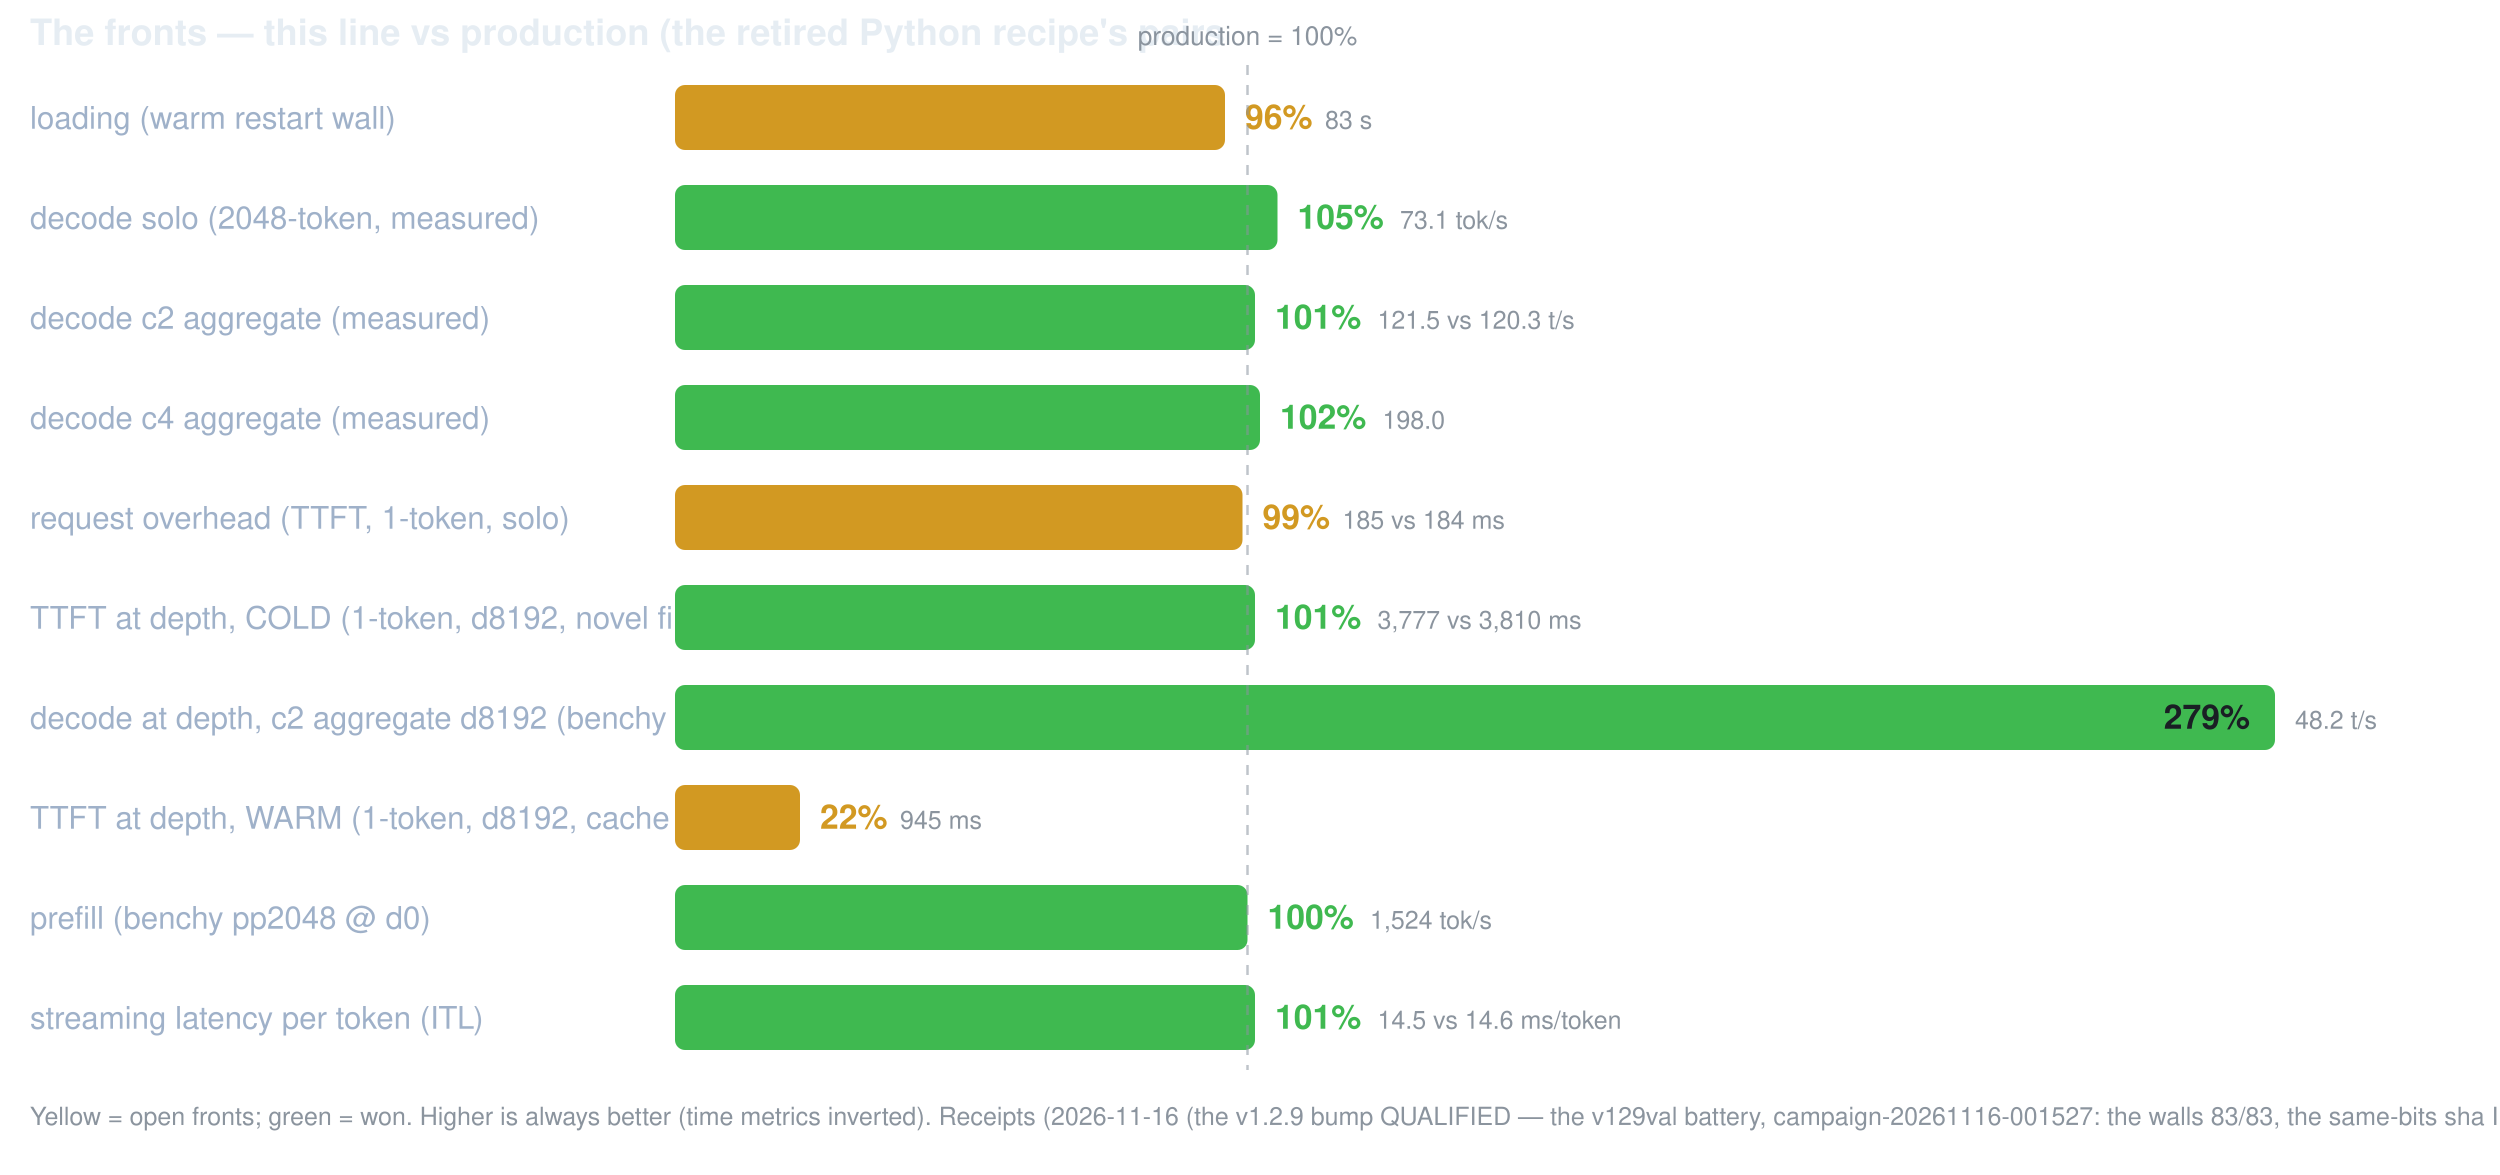
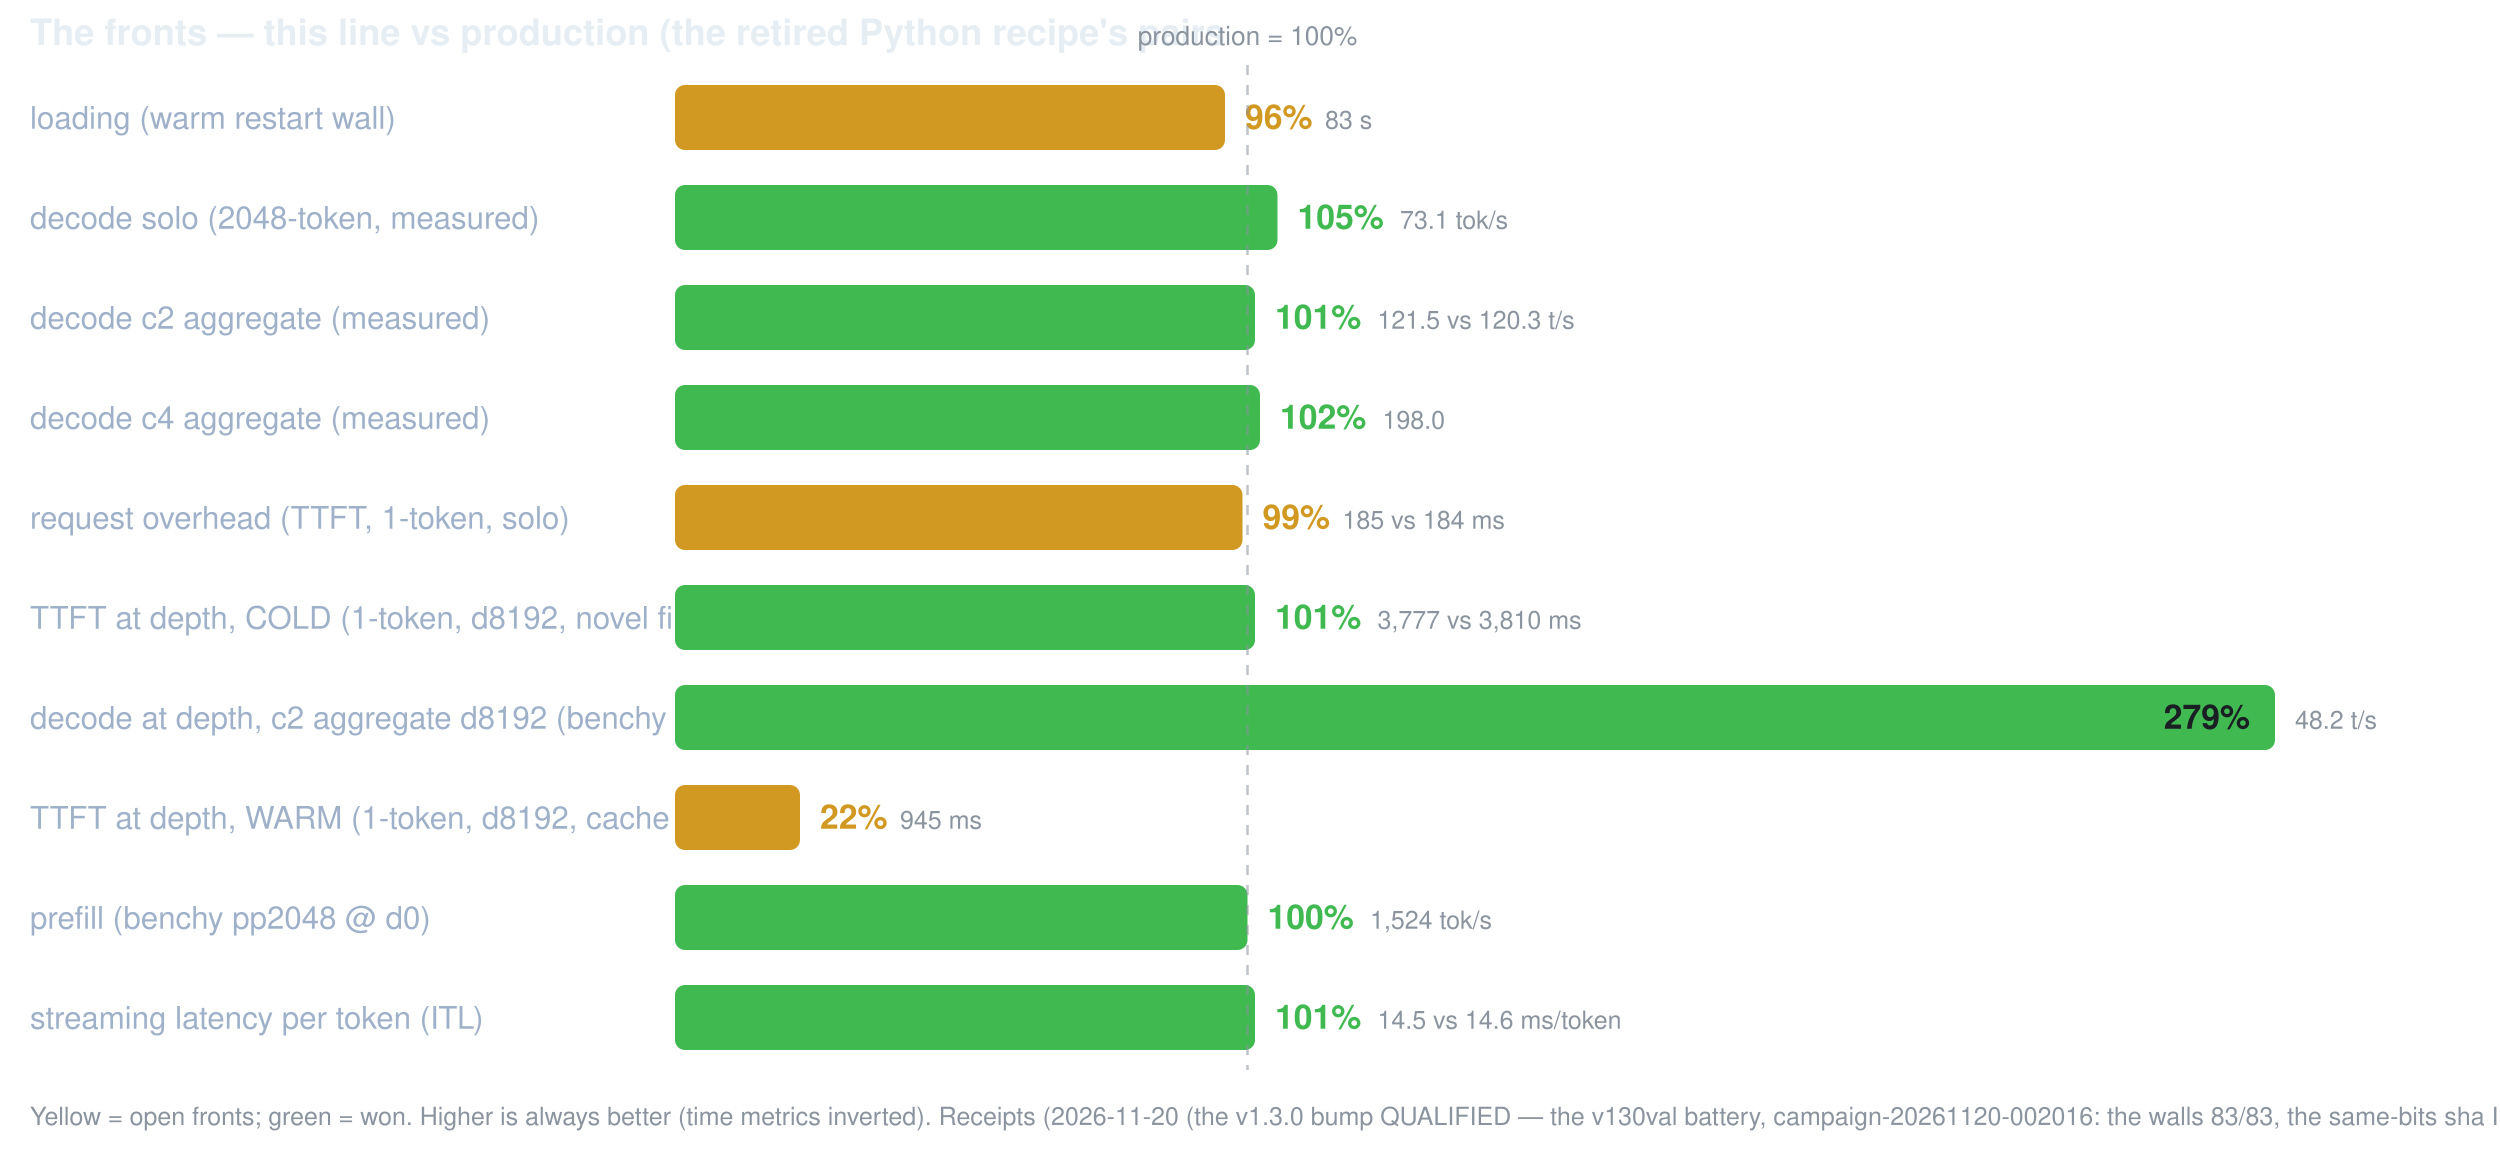
<svg xmlns="http://www.w3.org/2000/svg" viewBox="0 0 1000 470" width="1000" height="470" font-family="ui-sans-serif, -apple-system, 'Segoe UI', Helvetica, Arial, sans-serif">
  <text x="12" y="18" font-size="14.5" font-weight="700" fill="#e6edf3">The fronts — this line vs production (the retired Python recipe's pairs</text>
  <text x="499" y="18" font-size="10.5" fill="#8b949e" text-anchor="middle">production = 100%</text>
  <g>
    <text x="12" y="51.5" font-size="12.5" fill="#9fb1c9">loading (warm restart wall)</text>
    <rect x="270" y="34" width="220" height="26" rx="4" fill="#d29922" />
    <text x="498" y="51.5" font-size="13.5" font-weight="700" fill="#d29922">96%</text>
    <text x="530" y="51.5" font-size="10" fill="#8b949e">83 s</text>
    <text x="12" y="91.5" font-size="12.5" fill="#9fb1c9">decode solo (2048-token, measured)</text>
    <rect x="270" y="74" width="241" height="26" rx="4" fill="#3fb950" />
    <text x="519" y="91.5" font-size="13.5" font-weight="700" fill="#3fb950">105%</text>
    <text x="560" y="91.5" font-size="10" fill="#8b949e">73.1 tok/s</text>
    <text x="12" y="131.5" font-size="12.5" fill="#9fb1c9">decode c2 aggregate (measured)</text>
    <rect x="270" y="114" width="232" height="26" rx="4" fill="#3fb950" />
    <text x="510" y="131.5" font-size="13.5" font-weight="700" fill="#3fb950">101%</text>
    <text x="551" y="131.5" font-size="10" fill="#8b949e">121.5 vs 120.3 t/s</text>
    <text x="12" y="171.5" font-size="12.5" fill="#9fb1c9">decode c4 aggregate (measured)</text>
    <rect x="270" y="154" width="234" height="26" rx="4" fill="#3fb950" />
    <text x="512" y="171.5" font-size="13.5" font-weight="700" fill="#3fb950">102%</text>
    <text x="553" y="171.5" font-size="10" fill="#8b949e">198.0</text>
    <text x="12" y="211.5" font-size="12.5" fill="#9fb1c9">request overhead (TTFT, 1-token, solo)</text>
    <rect x="270" y="194" width="227" height="26" rx="4" fill="#d29922" />
    <text x="505" y="211.5" font-size="13.5" font-weight="700" fill="#d29922">99%</text>
    <text x="537" y="211.5" font-size="10" fill="#8b949e">185 vs 184 ms</text>
    <text x="12" y="251.5" font-size="12.5" fill="#9fb1c9">TTFT at depth, COLD (1-token, d8192, novel fill)</text>
    <rect x="270" y="234" width="232" height="26" rx="4" fill="#3fb950" />
    <text x="510" y="251.5" font-size="13.5" font-weight="700" fill="#3fb950">101%</text>
    <text x="551" y="251.5" font-size="10" fill="#8b949e">3,777 vs 3,810 ms</text>
    <text x="12" y="291.5" font-size="12.5" fill="#9fb1c9">decode at depth, c2 aggregate d8192 (benchy tg128)</text>
    <rect x="270" y="274" width="640" height="26" rx="4" fill="#3fb950" />
    <text x="900" y="291.5" font-size="13.5" font-weight="700" fill="#1a1f24" text-anchor="end">279%</text>
    <text x="918" y="291.5" font-size="10" fill="#8b949e">48.2 t/s</text>
    <text x="12" y="331.5" font-size="12.5" fill="#9fb1c9">TTFT at depth, WARM (1-token, d8192, cache hit)</text>
    <rect x="270" y="314" width="50" height="26" rx="4" fill="#d29922" />
    <text x="328" y="331.5" font-size="13.5" font-weight="700" fill="#d29922">22%</text>
    <text x="360" y="331.5" font-size="10" fill="#8b949e">945 ms</text>
    <text x="12" y="371.5" font-size="12.5" fill="#9fb1c9">prefill (benchy pp2048 @ d0)</text>
    <rect x="270" y="354" width="229" height="26" rx="4" fill="#3fb950" />
    <text x="507" y="371.5" font-size="13.5" font-weight="700" fill="#3fb950">100%</text>
    <text x="548" y="371.5" font-size="10" fill="#8b949e">1,524 tok/s</text>
    <text x="12" y="411.5" font-size="12.5" fill="#9fb1c9">streaming latency per token (ITL)</text>
    <rect x="270" y="394" width="232" height="26" rx="4" fill="#3fb950" />
    <text x="510" y="411.5" font-size="13.5" font-weight="700" fill="#3fb950">101%</text>
    <text x="551" y="411.5" font-size="10" fill="#8b949e">14.5 vs 14.6 ms/token</text>
  </g>
  <line x1="499" y1="26" x2="499" y2="428" stroke="#8b949e" stroke-opacity="0.55" stroke-dasharray="4 4" />
-   <text x="12" y="450" font-size="10" fill="#8b949e">Yellow = open fronts; green = won. Higher is always better (time metrics inverted). Receipts (2026-11-16 (the v1.2.9 bump QUALIFIED — the v129val battery, campaign-20261116-001527: the walls 83/83, the same-bits sha IDENTICAL, hardmode 95; the window-drift watch note stands: the c4 instrument (2026-11-11) — the c4 instrument's absolute level climbs ~+5%/window while solo/c2/ITL/overhead stay flat — the w48 draftlive OFF arm read 195.8; only order-matched same-window comparisons are valid; the w48 composition A/B retired on the decode trade, campaign-20261111-153202)): THE V1.2.7 BUMP QUALIFIED AND PROMOTED (round 141 cont. 28-29, the v127val battery</text>
+   <text x="12" y="450" font-size="10" fill="#8b949e">Yellow = open fronts; green = won. Higher is always better (time metrics inverted). Receipts (2026-11-20 (the v1.3.0 bump QUALIFIED — the v130val battery, campaign-20261120-002016: the walls 83/83, the same-bits sha IDENTICAL across the sixth engine bump (v1.2.5→6→7→9→10→1.3.0), hardmode 95 — the fortieth consecutive, the vision 4/4; production SERVES v1.3.0 since this sitting (the promotion sync + the restart verified: the /health version field 1.3.0). The L2PF screen pair read flat at the honest instrument (the steady-state probe 73.1 on all three arms) — the #3156 claim does not transfer at our shape; the site-f rider stays (bit-safe, default-on, every gate green). The v1210val window-drift note stands: only order-matched same-window comparisons are valid.): THE V1.2.7 BUMP QUALIFIED AND PROMOTED (round 141 cont. 28-29, the v127val battery</text>
</svg>
